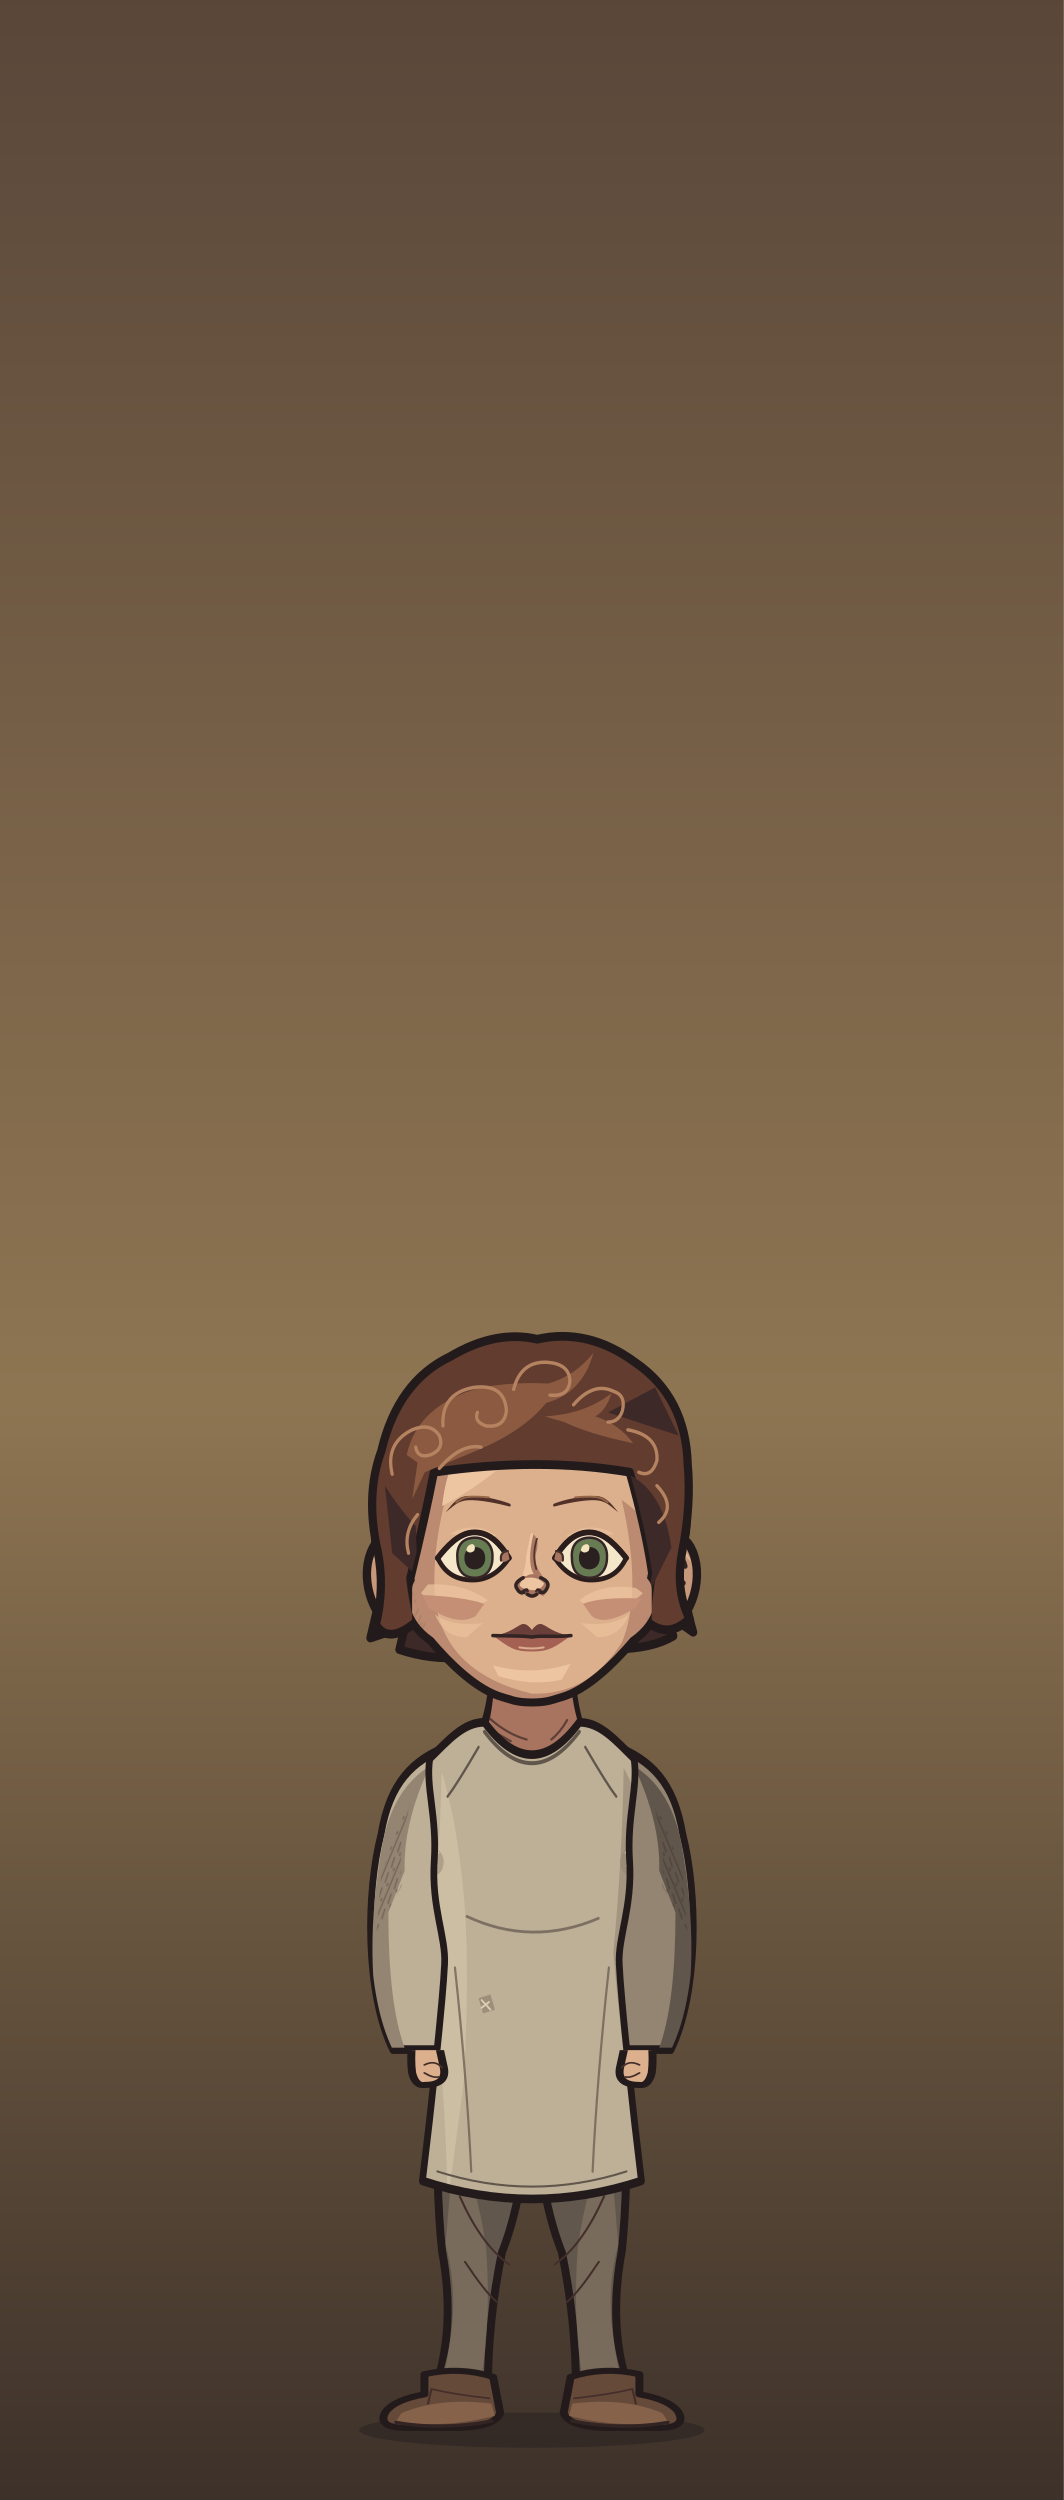
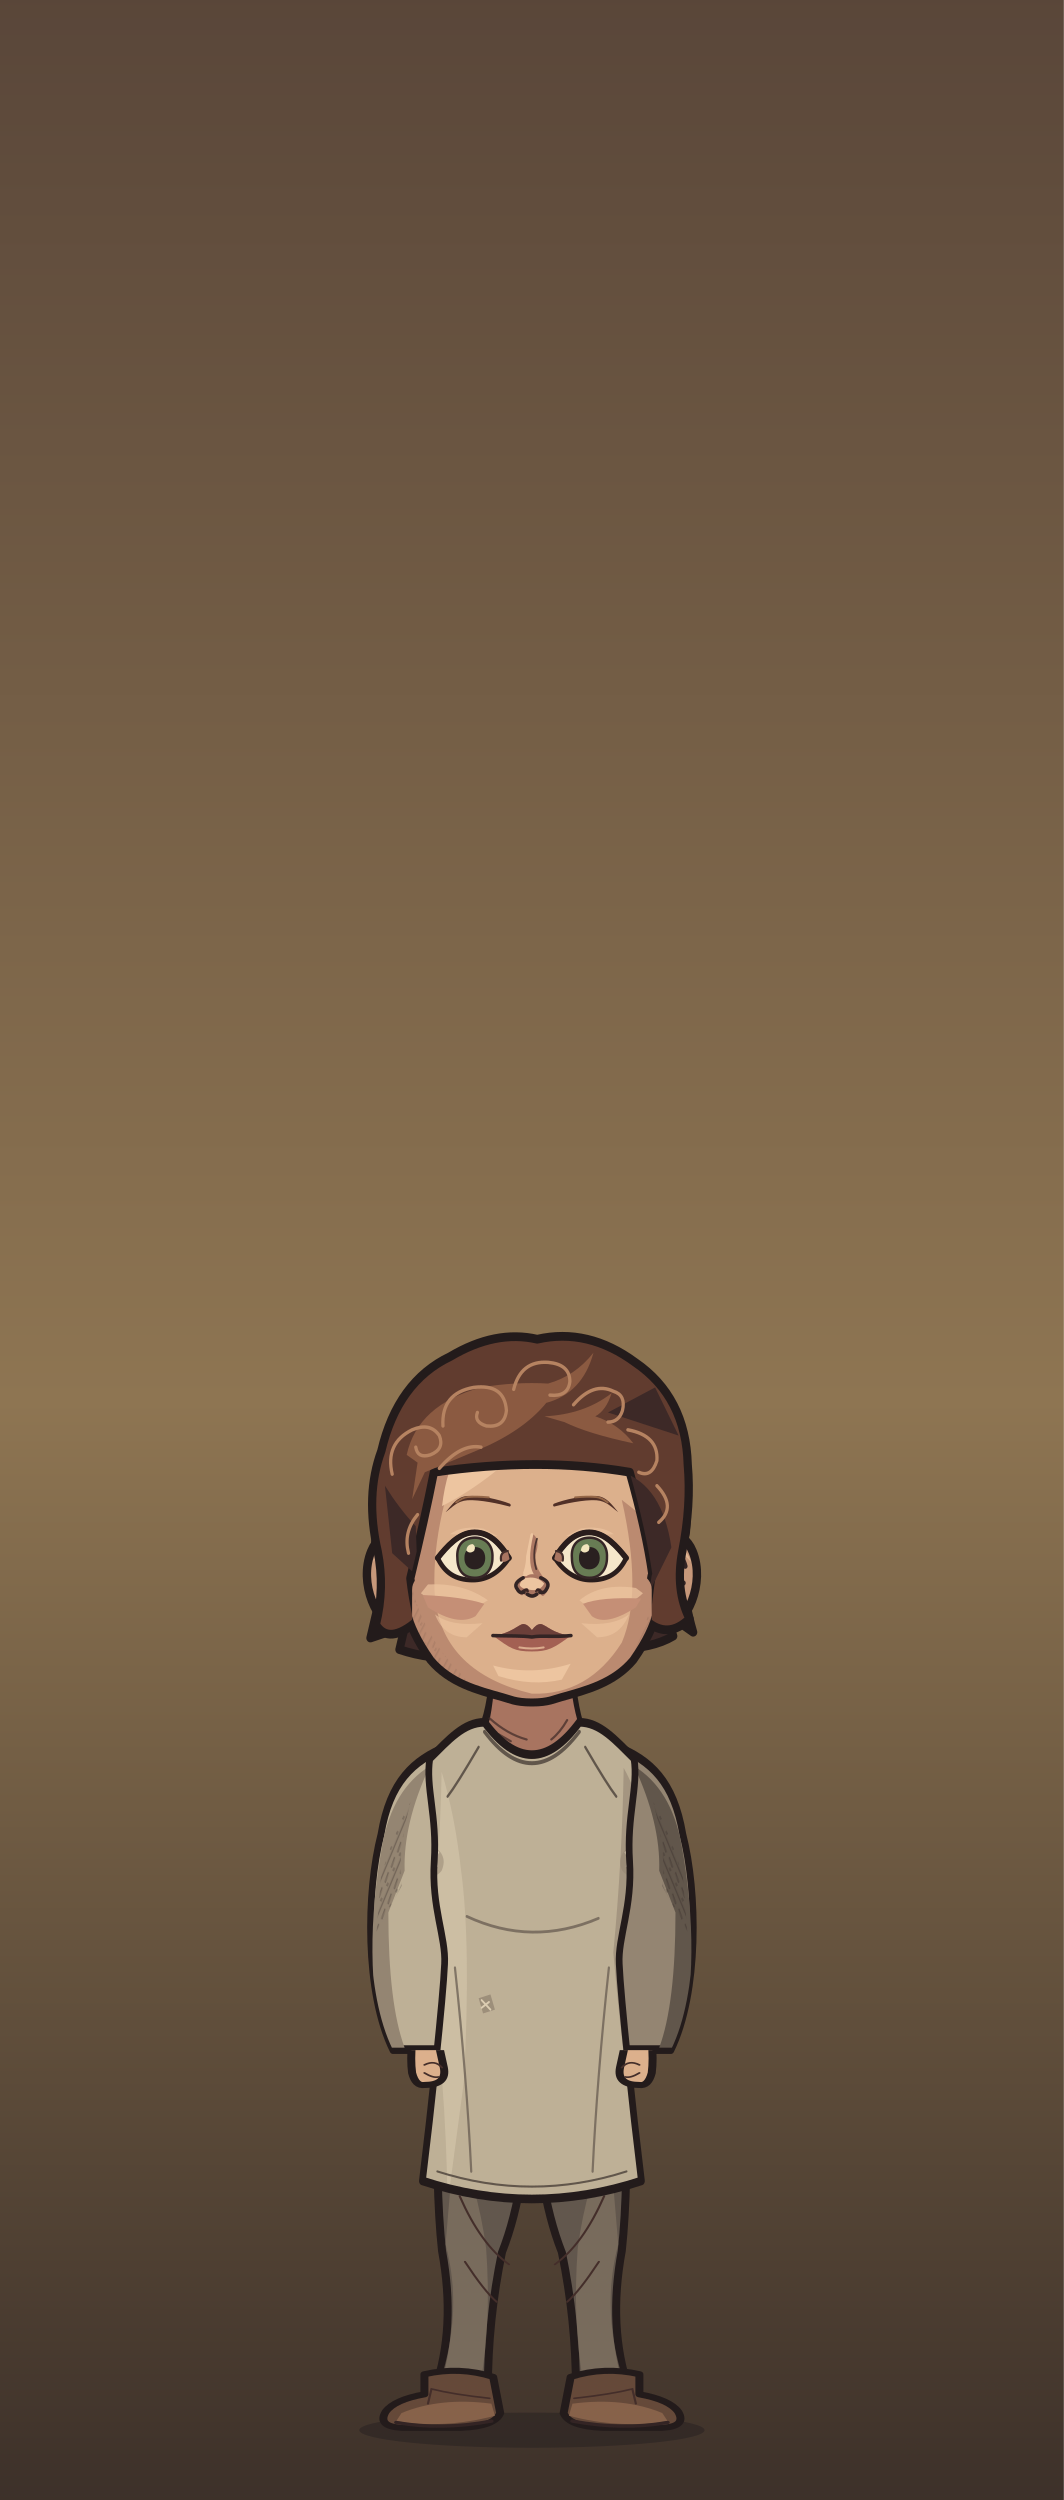
<svg xmlns="http://www.w3.org/2000/svg" xmlns:xlink="http://www.w3.org/1999/xlink" aria-labelledby="title" width="320" height="752" viewBox="0 0 320 752" role="img">
  <defs>
    <style>
      .edge {stroke:#231b1b;stroke-width:4.55;stroke-linecap:round;stroke-linejoin:round}
      .seam {fill:none;stroke:#332424;stroke-width:2.45;stroke-linecap:round;stroke-linejoin:round}
      .etch {fill:none;stroke:#442e2a;stroke-width:1.25;stroke-linecap:round}
      .hair-line {fill:none;stroke:#967661;stroke-width:1.45;stroke-linecap:round}
      .white {fill:#f5e7ca;stroke:#2a1d1c;stroke-width:2.65;stroke-linejoin:round}
      .label {fill:#efdfc1;font:600 20px Georgia,serif}
      .muted {fill:#b8aa96;font:13px 'Segoe UI',sans-serif}
      .section {fill:#dcbb8e;font:600 14px 'Segoe UI',sans-serif}
    </style>
    <linearGradient id="umber" x2="0" y2="1" gradientUnits="objectBoundingBox">
      <stop stop-color="#594639" />
      <stop offset=".56" stop-color="#8e7552" />
      <stop offset="1" stop-color="#3c3029" />
    </linearGradient>
    <linearGradient id="ash" x2="0" y2="1" gradientUnits="objectBoundingBox">
      <stop stop-color="#3b423d" />
      <stop offset=".56" stop-color="#7a7d67" />
      <stop offset="1" stop-color="#242b28" />
    </linearGradient>
    <linearGradient id="rose" x2="0" y2="1" gradientUnits="objectBoundingBox">
      <stop stop-color="#51404a" />
      <stop offset=".56" stop-color="#8a6972" />
      <stop offset="1" stop-color="#372c33" />
    </linearGradient>
    <pattern id="paper-grain" width="63" height="57" patternUnits="userSpaceOnUse">
      <path d="M1 16l2-1m21-4 5-2m16 7 6-1M12 32l3-1m16 11 4-1m20-14 4 1M4 51l5-1m41 0 9-2" fill="none" stroke="#231a1b" stroke-width=".85" opacity=".19" />
      <path d="M4 5l9-1m29 2 2-1M1 40l4-1m12 9 1-1m21-23 4-1m9 12 5-2" fill="none" stroke="#f0dbb5" stroke-width=".85" opacity=".23" />
      <path d="M16 19h.6m13-3h.7m28 6h.7m-39 15h.6m23 4h.6m-12 11h.7m29-39h.7" fill="none" stroke="#21191a" stroke-width="1.2" opacity=".28" stroke-linecap="round" />
    </pattern>
    <pattern id="ink-lines" width="7" height="9" patternUnits="userSpaceOnUse" patternTransform="rotate(28)">
      <path d="M1 -2V10m2.8-8 .6 6m1.9-1v5" stroke="#271d1d" stroke-width=".95" fill="none" opacity=".65" />
    </pattern>
    <radialGradient id="vignette" cx=".5" cy=".39" r=".72">
      <stop offset=".47" stop-color="#20191c" stop-opacity="0" />
      <stop offset="1" stop-color="#20191c" stop-opacity=".48" />
    </radialGradient>
    <g id="firs" fill="currentColor">
      <path d="M10 439Q15 379 12 300L9 220 15 146 15 54 19 80 21 147 28 230 25 326 29 439Z" />
      <path d="M17 169Q27 174 45 174L57 169 49 179 27 187 17 185                M18 194Q29 196 52 192L63 183 56 194 26 205 16 207                M15 225Q46 230 67 218L77 206 71 223 42 238 18 241                M17 252Q48 255 78 245L91 230 84 249 52 266 20 269                M14 282Q40 281 71 278L88 261 84 281 57 291 19 298                M19 312Q43 316 69 310L88 299 84 310 58 322 22 325" />
      <path d="M6 312 0 315V284L11 285M0 266 13 270V250L0 249M0 220 15 221 15 206 0 202                M0 180 16 181V167L0 165M0 141 15 150V138L0 133M0 112 17 127V118L0 104" />
      <path d="M64 440Q55 380 58 324L59 258 63 217 68 222 65 266 68 328 76 440Z                M63 291Q78 294 89 282L100 267 96 283 81 301 62 307                M63 323Q80 323 106 304L98 321 68 339                M63 316Q44 306 37 293L41 307 64 329Z" />
    </g>
    <g id="brambles" fill="none" stroke="currentColor" stroke-linecap="round" stroke-linejoin="round">
      <path stroke-width="3.8" d="M9 440Q13 401 21 380T26 333m-8 57Q39 375 43 352m-28 46Q6 377 0 376M41 440Q41 402 63 385m-20 44q26-6 39-30" />
      <path stroke-width="2" d="M23 364l14-13m-12 4-7-15m20 29 17-4m-15-1 1-11m13 49 2-17m2 14 18-5m-34 32q-12-10-17-10" />
    </g>
    <g id="night-scratches" fill="none" stroke="currentColor" stroke-width="1.2" stroke-linecap="round">
      <path d="M16 113q32-11 54-8m-30 9 16-3m184-40q19-4 44 1m-11 7 19 4                M24 335q33-3 68-16m-44 16 26-4m164-9q31 5 60-3m-39 8 38-3                M27 391q22-6 52-5m168 14q28-8 57-8m-40 11 24-4                M55 178l18-6m177 36 17 3m-12-4 17-1" />
    </g>
    <g id="shirt-setting">
      <rect width="320" height="440" fill="url(#umber)" />
      <path d="M50 217q24 8 64 1l-15 7-56 6m176-90q39-13 70-5l-26 4 28 2-64 6" fill="#856c54" opacity=".5" />
      <use xlink:href="#firs" style="color:#342827" opacity=".52" transform="translate(-26 8)" />
      <use xlink:href="#firs" style="color:#413128" opacity=".58" transform="translate(340 101) scale(-1 .81)" />
      <use xlink:href="#night-scratches" style="color:#dfbb87" opacity=".28" />
      <use xlink:href="#brambles" style="color:#291f22" opacity=".71" />
      <rect width="320" height="440" fill="url(#vignette)" />
      <rect width="320" height="440" fill="url(#paper-grain)" />
    </g>
    <g id="armor-setting">
      <rect width="320" height="440" fill="url(#ash)" />
      <path d="M42 173q49-4 68 3l-43 6 25 3-49 4m151 35q47 10 104-6l-26 14-62 8Z" fill="#707764" opacity=".48" />
      <use xlink:href="#firs" style="color:#27312c" opacity=".64" transform="translate(-36 30)" />
      <use xlink:href="#firs" style="color:#303833" opacity=".75" transform="translate(324 45) scale(-.86 1.03)" />
      <use xlink:href="#brambles" style="color:#252a27" opacity=".62" transform="translate(319 10) scale(-1 1)" />
      <use xlink:href="#night-scratches" style="color:#d8d8a9" opacity=".28" transform="translate(-2 21)" />
      <rect width="320" height="440" fill="url(#vignette)" />
      <rect width="320" height="440" fill="url(#paper-grain)" />
    </g>
    <g id="woman-setting">
      <rect width="320" height="440" fill="url(#rose)" />
      <path d="M44 235q40-4 76-1l-20 6-36 2 19 3-44 5m183-50q35 3 60-3l-24 9-31 2" fill="#775d65" opacity=".6" />
      <use xlink:href="#firs" style="color:#3b2b34" opacity=".58" transform="translate(-20 84) scale(.86 .91)" />
      <use xlink:href="#firs" style="color:#3d2e39" opacity=".68" transform="translate(327 54) scale(-.85 .98)" />
      <path d="M300 440q-2-82-6-173l-9-103 7-35 12 42 9 98 7 171Z                M294 195q-10-18-25-24l-15-1 13-4 11 2 18 15                M285 162q-13-22-34-27l-7 4 7-11 17 4 20 17                M303 242q-18-23-36-27l-13 3 15-9 11 2 21 15" fill="#3a2b33" opacity=".64" />
      <use xlink:href="#brambles" style="color:#2d2229" opacity=".8" transform="translate(12 6)" />
      <use xlink:href="#night-scratches" style="color:#e1b8a8" opacity=".28" transform="translate(0 7)" />
      <rect width="320" height="440" fill="url(#vignette)" />
      <rect width="320" height="440" fill="url(#paper-grain)" />
    </g>
    <pattern id="mail-rings" width="14" height="13" patternUnits="userSpaceOnUse" patternTransform="rotate(-7)">
      <path d="M-1 2q3-3 6 0 1 3-2 5Q0 8-1 5M6 2q3-3 6 0 1 3-2 5Q7 8 6 5M3 8q3-3 6 0 1 3-2 5-3 1-4-2M10 8q3-3 6 0" fill="none" stroke="#2d2c28" stroke-width="1.6" stroke-linecap="round" />
      <path d="M-.5 4q1.5-2 3-1m5 1q1.4-2 3-1M4 10q1.5-2 3-1m4 1q1.4-2 3-1" fill="none" stroke="#9a9b87" stroke-width="1.12" opacity=".78" stroke-linecap="round" />
    </pattern>
    <pattern id="armor-plates" width="47" height="24" patternUnits="userSpaceOnUse" patternTransform="translate(4 4) rotate(2)">
      <path d="M1 0l21 .7 1 18-3 3-17-1-1-4Zm24 1 19-1 2 15-3 7-19-2Z" fill="#85867a" stroke="#352e2a" stroke-width="1.75" stroke-linejoin="round" />
      <path d="M2 2l18 .2-.2 4L5 7 4 17Zm24 0 16-1 1 4-14 2-3 10Z" fill="#a9a58d" />
      <path d="M19 4l4 14-3 3-16-1 13-4Zm22 2 4 10-2 5-17-1 13-4Z" fill="#62655f" />
      <path d="M7 7l1-.5m6 12 3-2m16-7 5-1m-7 5 4-2" fill="none" stroke="#d0c0a0" stroke-width=".9" opacity=".76" />
      <path d="M6 12q2-2 2.7 1-1 2.2-2.7.5Zm12 1q1.8-2 2.4.6-1 2.6-2.5.8Zm11 1q1-2.2 2.8-1-.2 2.9-2.8 2.1Zm12-2q2.2-1.4 2.3.8-1 2.3-2.3.5Z" fill="#3c342d" />
    </pattern>
    <clipPath id="portrait-frame">
      <rect width="320" height="752" />
    </clipPath>
    <clipPath id="wardrobe-torso-mask">
      <path d="M128 273 C114 273 104 282 91 292 C88 307 96 322 94 346 C92 370 102 386 101 400 C100 418 92 476 86 514 Q160 533 234 514 C228 476 220 418 219 400 C218 386 228 370 226 346 C224 322 232 307 229 292 C216 282 206 273 192 273 Q160 307 128 273Z" />
    </clipPath>
    <clipPath id="wardrobe-sleeve-mask">
      <path d="M102 286C80 293 64 304 58 332C48 362 47 415 66 445H108Q123 406 120 336Z" />
    </clipPath>
    <clipPath id="face-shape-clip">
-       <path d="M 160 67 C 199 67 226 84 230 128 C 231 143 233 164 233 177 C 233 189 233 202 217.5 213 C 206.53 226 191.02 241 176.72 245 C 172.72 246 169.68 248 160 248 C 150.32 248 147.28 246 143.28 245 C 128.98 241 113.47 226 102.5 213 C 87 202 87 189 87 177 C 87 164 89 143 90 128 C 94 84 121 67 160 67 Z" />
+       <path d="M 160 67 C 199 67 226 84 230 128 C 231 143 233 164 233 177 C 233 189 233 202 217.5 224 C 206.53 237 191.02 241 176.72 245 C 172.72 246 169.68 248 160 248 C 150.32 248 147.28 246 143.28 245 C 128.98 241 113.47 237 102.5 224 C 87 202 87 189 87 177 C 87 164 89 143 90 128 C 94 84 121 67 160 67 Z" />
    </clipPath>
    <clipPath id="face-features-eye-left">
      <path d="M-21 0 C-16 -6 -9 -14 0 -14 C9 -14 15 -7 19.5 0 C14 8 7 12 -1 12 C-11 12 -17 8 -21 0Z" />
    </clipPath>
    <clipPath id="face-features-eye-right">
      <path d="M-21 0 C-16 -6 -9 -14 0 -14 C9 -14 15 -7 19.5 0 C14 8 7 12 -1 12 C-11 12 -17 8 -21 0Z" />
    </clipPath>
    <clipPath id="face-features-nose-bridge">
      <path d="M154 144H167V179L172 185V187H149V185L154 179Z" />
    </clipPath>
    <mask id="hair-face-opening" maskUnits="userSpaceOnUse" x="0" y="0" width="320" height="440">
      <rect fill="white" x="0" y="0" width="320" height="440" />
      <g clip-path="url(#face-shape-clip)">
        <path d="M109.2 138.2C114.75 133.872 117.5 129.382 123.5 128.982C130.5 128.582 141.5 130.982 149 133.372Q160 141.372 171 133.372C178.5 130.982 189.5 128.582 196.5 128.982C202.5 129.382 205.25 133.872 210.8 138.2C210.8 147.2 216.9 149 216.9 166C216.9 175 228 175 228 184V300H92V184C92 175 103.1 175 103.1 166C103.1 149 109.2 147.2 109.2 138.2Z" fill="black" />
      </g>
    </mask>
    <clipPath id="hair-crown-clip">
      <path d="M97 198q-16 13-23 2 5-19 1-38-7-29 2-52 9-36 38-49 25-14 48-9 28-6 54 12 28 18 29 53 2 21-3 45-4 20 4 35-12 11-24 1Q226 172 226.5 174Q223 151 214 121Q164 113 106 121Q101 145 93 176Q94 185 97 198Z" />
    </clipPath>
    <clipPath id="full-costume-hands-clip">
      <rect x="0" y="447" width="320" height="305" />
    </clipPath>
  </defs>
  <rect width="320" height="752" fill="url(#umber)" />
  <g data-part="child-figure" transform="translate(160 731) scale(0.53) translate(-160 -661)">
    <g data-part="full-costume">
      <ellipse cx="160" cy="661" rx="98" ry="10" fill="#261f20" opacity=".5" />
      <g transform="matrix(1 0 0 .76 0 105.6)">
        <g>
          <path d="M107 469 L158 469 Q158 548 143 598 Q135 649 135 700 H105 Q117 654 109 597 Q105 548 107 469Z" fill="#62574d" class="edge" />
          <path d="M116 514 Q129 546 134 595 Q137 649 131 694 H108Q121 641 111 592Z" fill="#8c7c69" opacity=".53" />
          <path d="M119 556Q131 592 147 607 M122 605Q133 627 140 635" class="etch" />
          <g transform="translate(0 0)">
            <path d="M99 689Q119 683 138 691L142 718Q139 728 120 729H86Q72 728 77 717Q82 708 99 704Z" fill="#654939" class="edge" />
            <path d="M86 718Q108 706 137 711L139 720Q110 730 83 724Z" fill="#87624a" />
            <path d="M101 711L103 700Q115 704 136 707" class="etch" />
            <path d="M83 725Q108 731 137 724" class="seam" />
          </g>
        </g>
        <g transform="translate(320 0) scale(-1 1)">
          <path d="M107 469 L158 469 Q158 548 143 598 Q135 649 135 700 H105 Q117 654 109 597 Q105 548 107 469Z" fill="#62574d" class="edge" />
          <path d="M116 514 Q129 546 134 595 Q137 649 131 694 H108Q121 641 111 592Z" fill="#8c7c69" opacity=".53" />
          <path d="M119 556Q131 592 147 607 M122 605Q133 627 140 635" class="etch" />
          <g transform="translate(0 0)">
            <path d="M99 689Q119 683 138 691L142 718Q139 728 120 729H86Q72 728 77 717Q82 708 99 704Z" fill="#654939" class="edge" />
            <path d="M86 718Q108 706 137 711L139 720Q110 730 83 724Z" fill="#87624a" />
            <path d="M101 711L103 700Q115 704 136 707" class="etch" />
            <path d="M83 725Q108 731 137 724" class="seam" />
          </g>
        </g>
      </g>
    </g>
    <g clip-path="url(#portrait-frame)">
      <g id="hair-back" transform="matrix(1.029 0 0 1.094 -4.706 -15.059)">
        <path d="M104 96q-25 16-27 45-7 21 0 42l-6 24 19-6-3 12q35 11 69-6 59 12 82-1l-4-12 15 10q-9-29-4-52 4-39-23-58Z" fill="#3d2927" class="edge" />
      </g>
      <g data-part="neck">
        <g id="face-shape-neck">
          <path d="M 139 219 Q 138 249 132 263 Q 125 270 109 278 L 126 301 194 301 211 278 Q 195 270 188 263 Q 183 250 181 219 Z" fill="#d0a282" class="edge" />
          <path d="M 139 224 181 224 Q 182 247 187 262 Q 178 275 160 277 Q 142 275 134 266 Q 139 249 139 224 Z" fill="#a87460" />
          <path d="M 136 257 q 10 9 21 12 m -16 -3 7 4 m 32 -12 q -4 7 -9 11" class="etch" opacity=".75" />
        </g>
      </g>
      <g data-part="wardrobe" transform="matrix(0.84 0 0 1.08 25.6 -35.6)">
        <g id="wardrobe-outfit-norse_child_tunic" data-outfit="norse_child_tunic">
          <path d="M102 286C80 293 64 304 58 332C48 362 47 415 66 445H108Q123 406 120 336Z" fill="#beb096" class="edge" data-part="sleeve-outline" data-side="left" />
          <g data-part="sleeve-left" clip-path="url(#wardrobe-sleeve-mask)">
            <path d="M59 337 Q66 308 91 296 Q73 326 74 351 L63 373 Q63 421 74 444 H60 Q45 397 59 337Z" fill="#948572" />
            <path d="M58 354 Q69 326 78 315 Q69 342 72 359 L55 383Z" fill="url(#ink-lines)" opacity=".44" />
          </g>
          <g transform="translate(320 0) scale(-1 1)">
            <path d="M102 286C80 293 64 304 58 332C48 362 47 415 66 445H108Q123 406 120 336Z" fill="#948572" class="edge" data-part="sleeve-outline" data-side="right" />
            <g data-part="sleeve-right" clip-path="url(#wardrobe-sleeve-mask)">
              <path d="M59 337 Q66 308 91 296 Q73 326 74 351 L63 373 Q63 421 74 444 H60 Q45 397 59 337Z" fill="#61564b" />
              <path d="M58 354 Q69 326 78 315 Q69 342 72 359 L55 383Z" fill="url(#ink-lines)" opacity=".44" />
            </g>
          </g>
          <path d="M128 273 C114 273 104 282 91 292 C88 307 96 322 94 346 C92 370 102 386 101 400 C100 418 92 476 86 514 Q160 533 234 514 C228 476 220 418 219 400 C218 386 228 370 226 346 C224 322 232 307 229 292 C216 282 206 273 192 273 Q160 307 128 273Z" fill="#beb096" />
          <g data-part="torso" clip-path="url(#wardrobe-torso-mask)">
            <path d="M222 297 Q239 320 231 349 L227 397 Q228 466 234 526 L236 527 Q222 457 215 394 Q221 345 222 297Z" fill="#948572" opacity=".62" />
            <path d="M99 299 Q108 322 112 350 Q119 390 114 462 L103 526 Q102 460 90 395 Q98 348 99 299Z" fill="#dccdb2" opacity=".48" />
            <path d="M128 278 Q160 311 192 278" fill="none" stroke="#61564b" stroke-width="2.1" stroke-linecap="round" />
            <path d="M124 286 Q109 306 103 312 M196 286 Q211 306 217 312" fill="none" stroke="#61564b" stroke-width="1.45" stroke-linecap="round" />
            <path d="M91 337 Q84 342 89 351 Q94 356 99 351 Q104 342 91 337Z" fill="#948572" opacity=".52" />
            <path d="M97 341 Q94 344 96 349" fill="none" stroke="#dccdb2" stroke-width="1.2" opacity=".85" />
            <path d="M229 337 Q236 342 231 351 Q226 356 221 351 Q216 342 229 337Z" fill="#948572" opacity=".52" />
            <path d="M223 341 Q226 344 224 349" fill="none" stroke="#dccdb2" stroke-width="1.2" opacity=".85" />
            <path d="M116 375 Q160 391 205 376 M108 402 Q116 460 119 509 M212 402 Q204 460 201 509" fill="none" stroke="#61564b" stroke-width="1.5" opacity=".7" stroke-linecap="round" />
            <path d="M96 509 Q160 525 224 509" fill="none" stroke="#61564b" stroke-width="1.1" stroke-linecap="round" />
            <path d="M124 418l8 -2 3 8-8 2Z" fill="#948572" opacity=".78" />
            <path d="M126 419l6 5m-6 -1 5 -3" fill="none" stroke="#dccdb2" stroke-width="1.1" stroke-linecap="round" />
          </g>
          <path d="M128 273 C114 273 104 282 91 292 C88 307 96 322 94 346 C92 370 102 386 101 400 C100 418 92 476 86 514 Q160 533 234 514 C228 476 220 418 219 400 C218 386 228 370 226 346 C224 322 232 307 229 292 C216 282 206 273 192 273 Q160 307 128 273Z" fill="none" class="edge" />
        </g>
      </g>
      <g id="face-shape">
        <g id="face-shape-ears">
          <g transform="translate(97 179) scale(-1.046 1.19)">
            <path d="M -4 -15 C 7 -26 22 -25 27 -14 C 34 1 24 21 12 23 L -4 18 Z" fill="#c7987a" class="edge" />
            <path d="M 7 -15 C 16 -20 24 -16 26 -9 C 22 -14 16 -14 13 -11 L 10 -1 Z" fill="#edc5a0" opacity=".66" />
            <path d="M 23 -7 Q 20 -17 10 -11 L 7 2 M 22 1 Q 15 -2 11 6" class="seam" />
          </g>
          <g transform="translate(223 179) scale(1.046 1.19)">
            <path d="M -4 -15 C 7 -26 22 -25 27 -14 C 34 1 24 21 12 23 L -4 18 Z" fill="#c7987a" class="edge" />
            <path d="M 7 -15 C 16 -20 24 -16 26 -9 C 22 -14 16 -14 13 -11 L 10 -1 Z" fill="#edc5a0" opacity=".66" />
            <path d="M 23 -7 Q 20 -17 10 -11 L 7 2 M 22 1 Q 15 -2 11 6" class="seam" />
          </g>
        </g>
-         <path d="M 160 67 C 199 67 226 84 230 128 C 231 143 233 164 233 177 C 233 189 233 202 217.5 213 C 206.53 226 191.02 241 176.72 245 C 172.72 246 169.68 248 160 248 C 150.32 248 147.28 246 143.28 245 C 128.98 241 113.47 226 102.5 213 C 87 202 87 189 87 177 C 87 164 89 143 90 128 C 94 84 121 67 160 67 Z" fill="#dcb08c" />
+         <path d="M 160 67 C 199 67 226 84 230 128 C 231 143 233 164 233 177 C 233 189 233 202 217.5 224 C 206.53 237 191.02 241 176.72 245 C 172.72 246 169.68 248 160 248 C 150.32 248 147.28 246 143.28 245 C 128.98 241 113.47 237 102.5 224 C 87 202 87 189 87 177 C 87 164 89 143 90 128 C 94 84 121 67 160 67 Z" fill="#dcb08c" />
        <g clip-path="url(#face-shape-clip)">
          <path d="M 70 141 Q 104 91 123 97 Q 102 148 105 189 Q 110 231 160 243 Q 192 244 211 214 Q 223 186 211 133 Q 235 151 250 174 L 250 265 70 265 Z" fill="#bb8a70" />
          <path d="M 109 136.5 Q 114 93 142 92 Q 173 83 195 101 Q 174 92 152 106 Q 130 126 109 136.5 Z" fill="#edc5a0" />
          <g transform="translate(160 0) scale(-1 1)">
            <path d="M 25 190 Q 39 180 59 181 L 63 186 Q 53 194 32 194 Z" fill="#edc5a0" opacity=".72" />
            <path d="M 27 192 Q 39 188 62 187 L 59 194 Q 42 205 32 199 Z" fill="#c58f76" />
            <path d="M 28 203 Q 46 205 55 198 Q 50 211 37 211 Z" fill="#edc5a0" opacity=".62" />
          </g>
          <g transform="translate(160 0) scale(1 1)">
            <path d="M 27 190 Q 39 180 59 183 L 63 186 Q 53 196 32 194 Z" fill="#edc5a0" opacity=".72" />
            <path d="M 29 192 Q 39 188 62 189 L 59 194 Q 42 205 34 199 Z" fill="#c58f76" />
            <path d="M 28 203 Q 46 205 55 198 Q 50 211 37 211 Z" fill="#edc5a0" opacity=".62" />
          </g>
          <path d="M 92 183 Q 99 211 120 232 L 132 247 119 248 Q 98 234 85 212 Z M 229 184 Q 224 217 203 241 L 193 250 209 247 Q 230 233 240 211 Z" fill="url(#ink-lines)" opacity=".14" />
          <path d="M 138 227 Q 160 233 182 226 L 177 235 Q 160 239 141 233 Z" fill="#edc5a0" />
        </g>
-         <path d="M 160 67 C 199 67 226 84 230 128 C 231 143 233 164 233 177 C 233 189 233 202 217.5 213 C 206.53 226 191.02 241 176.72 245 C 172.72 246 169.68 248 160 248 C 150.32 248 147.28 246 143.28 245 C 128.98 241 113.47 226 102.5 213 C 87 202 87 189 87 177 C 87 164 89 143 90 128 C 94 84 121 67 160 67 Z" fill="none" class="edge" />
+         <path d="M 160 67 C 199 67 226 84 230 128 C 231 143 233 164 233 177 C 233 189 233 202 217.5 224 C 206.53 237 191.02 241 176.72 245 C 172.72 246 169.68 248 160 248 C 150.32 248 147.28 246 143.28 245 C 128.98 241 113.47 237 102.5 224 C 87 202 87 189 87 177 C 87 164 89 143 90 128 C 94 84 121 67 160 67 Z" fill="none" class="edge" />
      </g>
      <g clip-path="url(#face-shape-clip)">
        <g data-part="eyes">
          <g transform="matrix(1 0 0 1.04 127.5 166)">
            <path d="M-14 -13 Q-7 -18 5 -16 L13 -12" fill="#edc5a0" opacity=".65" />
            <path d="M-21 0 C-16 -6 -9 -14 0 -14 C9 -14 15 -7 19.5 0 C14 8 7 12 -1 12 C-11 12 -17 8 -21 0Z" class="white" />
            <g clip-path="url(#face-features-eye-left)">
              <g transform="translate(0 0) scale(1 1)">
                <path d="M-9.8 0 C-10.4 -7 -6.6 -10.9 0 -11.1 C6.1 -11.2 10.5 -7 10.1 -.3 C10.2 5.9 6.4 11 0 10.8 C-6.1 10.7 -9.7 7.2 -9.8 0Z" fill="#687c54" stroke="#352526" stroke-width="1.4" />
                <path d="M-5.8 -.2C-5.9-3.8-3.5-6 .1-6 3.8-6 6-3.6 6 .1 6 3.9 3.3 6.3-.2 6.2-3.9 6.1-6 3.3-5.8-.2Z" fill="#2a2020" />
                <path d="M-4.7-4.1Q-4.4-7.4-1.1-7.6 .9-6.3-.3-3.9-2.9-2-4.7-4.1Z" fill="#f3e4bd" />
              </g>
            </g>
            <path d="M-21 0 C-16 -6 -9 -14 0 -14 C9 -14 15 -7 19.5 0" fill="none" stroke="#2a1d1c" stroke-width="3.15" stroke-linecap="round" />
            <path d="M18.8 -3.8 Q14.2 -3.4 15 1.4 Q16.5 3.2 19.8 .6Z" fill="#a87460" />
            <path d="M18.8 -3.8 Q14.2 -3.4 15 1.4" class="etch" />
          </g>
          <g transform="matrix(-1 0 0 1.04 192.5 166)">
            <path d="M-14 -13 Q-7 -18 5 -16 L13 -12" fill="#edc5a0" opacity=".65" />
            <path d="M-21 0 C-16 -6 -9 -14 0 -14 C9 -14 15 -7 19.5 0 C14 8 7 12 -1 12 C-11 12 -17 8 -21 0Z" class="white" />
            <g clip-path="url(#face-features-eye-right)">
              <g transform="translate(0 0) scale(-1 1)">
                <path d="M-9.8 0 C-10.4 -7 -6.6 -10.9 0 -11.1 C6.1 -11.2 10.5 -7 10.1 -.3 C10.2 5.9 6.4 11 0 10.8 C-6.1 10.7 -9.7 7.2 -9.8 0Z" fill="#687c54" stroke="#352526" stroke-width="1.4" />
                <path d="M-5.8 -.2C-5.9-3.8-3.5-6 .1-6 3.8-6 6-3.6 6 .1 6 3.9 3.3 6.3-.2 6.2-3.9 6.1-6 3.3-5.8-.2Z" fill="#2a2020" />
                <path d="M-4.7-4.1Q-4.4-7.4-1.1-7.6 .9-6.3-.3-3.9-2.9-2-4.7-4.1Z" fill="#f3e4bd" />
              </g>
            </g>
            <path d="M-21 0 C-16 -6 -9 -14 0 -14 C9 -14 15 -7 19.5 0" fill="none" stroke="#2a1d1c" stroke-width="3.15" stroke-linecap="round" />
            <path d="M18.8 -3.8 Q14.2 -3.4 15 1.4 Q16.5 3.2 19.8 .6Z" fill="#a87460" />
            <path d="M18.8 -3.8 Q14.2 -3.4 15 1.4" class="etch" />
          </g>
        </g>
        <g data-part="brows">
          <g transform="matrix(1 0 0 1 127.5 137)">
            <path d="M-16.5 3 C-12.75 -1.328 -10 -5.818 -4 -6.218 C3 -6.618 14 -4.218 20 -1.828 Q21 -1 20 -0.172 C14 -1.782 3 -4.182 -4 -3.782 C-10 -3.382 -12.75 0.328 -16.5 3Z" fill="#513027" />
            <path d="M-10.5 -2.55 Q-7 -5.3 -4 -5.6 Q1 -6.1 8 -5.4" fill="none" stroke="#956748" stroke-width="1.1" stroke-linecap="round" />
          </g>
          <g transform="matrix(-1 0 0 1 192.5 137)">
            <path d="M-16.5 3 C-12.75 -1.328 -10 -5.818 -4 -6.218 C3 -6.618 14 -4.218 20 -1.828 Q21 -1 20 -0.172 C14 -1.782 3 -4.182 -4 -3.782 C-10 -3.382 -12.75 0.328 -16.5 3Z" fill="#513027" />
            <path d="M-10.5 -2.55 Q-7 -5.3 -4 -5.6 Q1 -6.1 8 -5.4" fill="none" stroke="#956748" stroke-width="1.1" stroke-linecap="round" />
          </g>
        </g>
        <g data-part="nose" transform="translate(160 160) scale(.82 .82) translate(-160 -160)">
          <g clip-path="url(#face-features-nose-bridge)">
            <path d="M159 151 Q161 148 161 154 Q157 169 162 177 L158 183 152 182 Q156 174 156 166Z" fill="#edc5a0" />
            <path d="M161 151 Q166 155 162.5 165 Q161.5 174 170 183 L167 187 161 178 Q156.5 170 161 151Z" fill="#a87460" opacity=".93" />
            <path d="M163.5 154 Q160 165 163 175" class="etch" opacity=".9" />
          </g>
          <path d="M156 180 Q160 177 165 180 C167 180 166.09 180 168.5 182 Q172.5 186 170.5 190 Q167.5 196 166.09 192 Q160 197 153.91 192 Q153.5 195 149.5 190 Q147.5 186 151.5 183 Q154 179 156 180Z" fill="#a87460" />
          <path d="M157 181 Q164 180 168.5 185 Q165.95 190 160 189.5 Q152.775 189 151.5 186 Q153 181 157 181Z" fill="#edc5a0" />
          <path d="M153.91 181 Q146.5 185 150.0 189 Q151.5 192 154.5 191 M166.09 181 Q173.5 184 170.0 189 Q168.5 192 165.5 191" class="seam" />
          <path d="M152.65 190 q5.25 -4 5.25 1 q-5.25 -1 -5.25 -1Z M162.1 191 q1 -5 5.25 -1 q-2 0 -5.25 1Z" fill="#3b2524" />
          <path d="M156.8 192.3 Q160.25 195 163.3 192.3" class="seam" />
        </g>
        <g data-part="mouth" transform="translate(160 160) scale(.82 .82) translate(-160 -160)">
          <path d="M133 221 C145.15 220 151 213 154 213 Q157 213 160 217.2 Q163 213 166 213 C169 213 174.85 220 187 221 C174.85 230 171 232 160 232 C148 232 145.15 230 133 221Z" fill="#a36053" />
          <path d="M133 221 C145.15 220 151 213 154 213 Q157 213 160 217.2 Q163 213 166 213 C169 213 174.85 220 187 221 C174.85 222.25 167 220.7 160 222 C153 221 145.15 221.4 133 221Z" fill="#56322f" opacity=".72" />
          <path d="M133 221 C145.15 221.4 153 221 160 222 C167 220.7 174.85 222.25 187 221" class="seam" />
          <path d="M151.36 229.2 Q160 230.7 168.1 229.2" fill="none" stroke="#edc5a0" stroke-width="1.4" stroke-linecap="round" opacity=".76" />
        </g>
      </g>
      <g id="hair-front">
        <g mask="url(#hair-face-opening)">
          <g transform="matrix(1.029 0 0 1.094 -4.706 -15.059)">
            <path d="M97 198q-16 13-23 2 5-19 1-38-7-29 2-52 9-36 38-49 25-14 48-9 28-6 54 12 28 18 29 53 2 21-3 45-4 20 4 35-12 11-24 1Q226 172 226.5 174Q223 151 214 121Q164 113 106 121Q101 145 93 176Q94 185 97 198Z" fill="#613c2f" class="edge" />
            <g clip-path="url(#hair-crown-clip)">
              <path d="M91 112q6-26 41-35 19-3 37-2 15-4 25-16-6 21-26 26-13 15-39 25l-28 11-7 14 3-19Zm76-20q22-1 37-12-3 9-9 12 13 4 21 14-25-5-38-11Z" fill="#8b5a41" />
              <path d="M79 128q8 12 17 21l1 26-14-12Zm123-38 26-13 13 25Z M210 121q22 7 27 39l-11 21Z" fill="#3d2927" />
              <path d="M83 122q-4-16 11-23 10-4 15 3 3 7-5 10-7 2-8-4M111 97q-1-17 17-20 17-2 18 12-1 9-11 8-7-2-5-7M150 78q4-15 19-14 12 1 12 10-1 8-11 7M183 86q11-12 22-7 7 2 5 10-2 6-8 6M213 99q17 3 16 16-3 9-10 6M229 128q11 11 1 19M109 119q12-13 23-11M97 143q-8 9-5 20" fill="none" stroke="#b68361" stroke-width="1.8" stroke-linecap="round" stroke-linejoin="round" />
            </g>
          </g>
        </g>
      </g>
    </g>
    <g data-part="handheld-equipment">
      <g transform="matrix(1 0 0 .76 0 105.6)">
        <g data-part="hands" clip-path="url(#full-costume-hands-clip)">
          <g>
            <path d="M92 441 Q91 454 92 464 Q94 474 99 473Q112 473 110 460 L107 442Z" fill="#dcb08c" class="edge" data-part="hand" />
            <path d="M99 458Q105 454 109 460 M99 464q5 4 8 3" class="etch" />
          </g>
          <g transform="translate(320 0) scale(-1 1)">
            <path d="M92 441 Q91 454 92 464 Q94 474 99 473Q112 473 110 460 L107 442Z" fill="#dcb08c" class="edge" data-part="hand" />
            <path d="M99 458Q105 454 109 460 M99 464q5 4 8 3" class="etch" />
          </g>
        </g>
      </g>
    </g>
  </g>
</svg>
